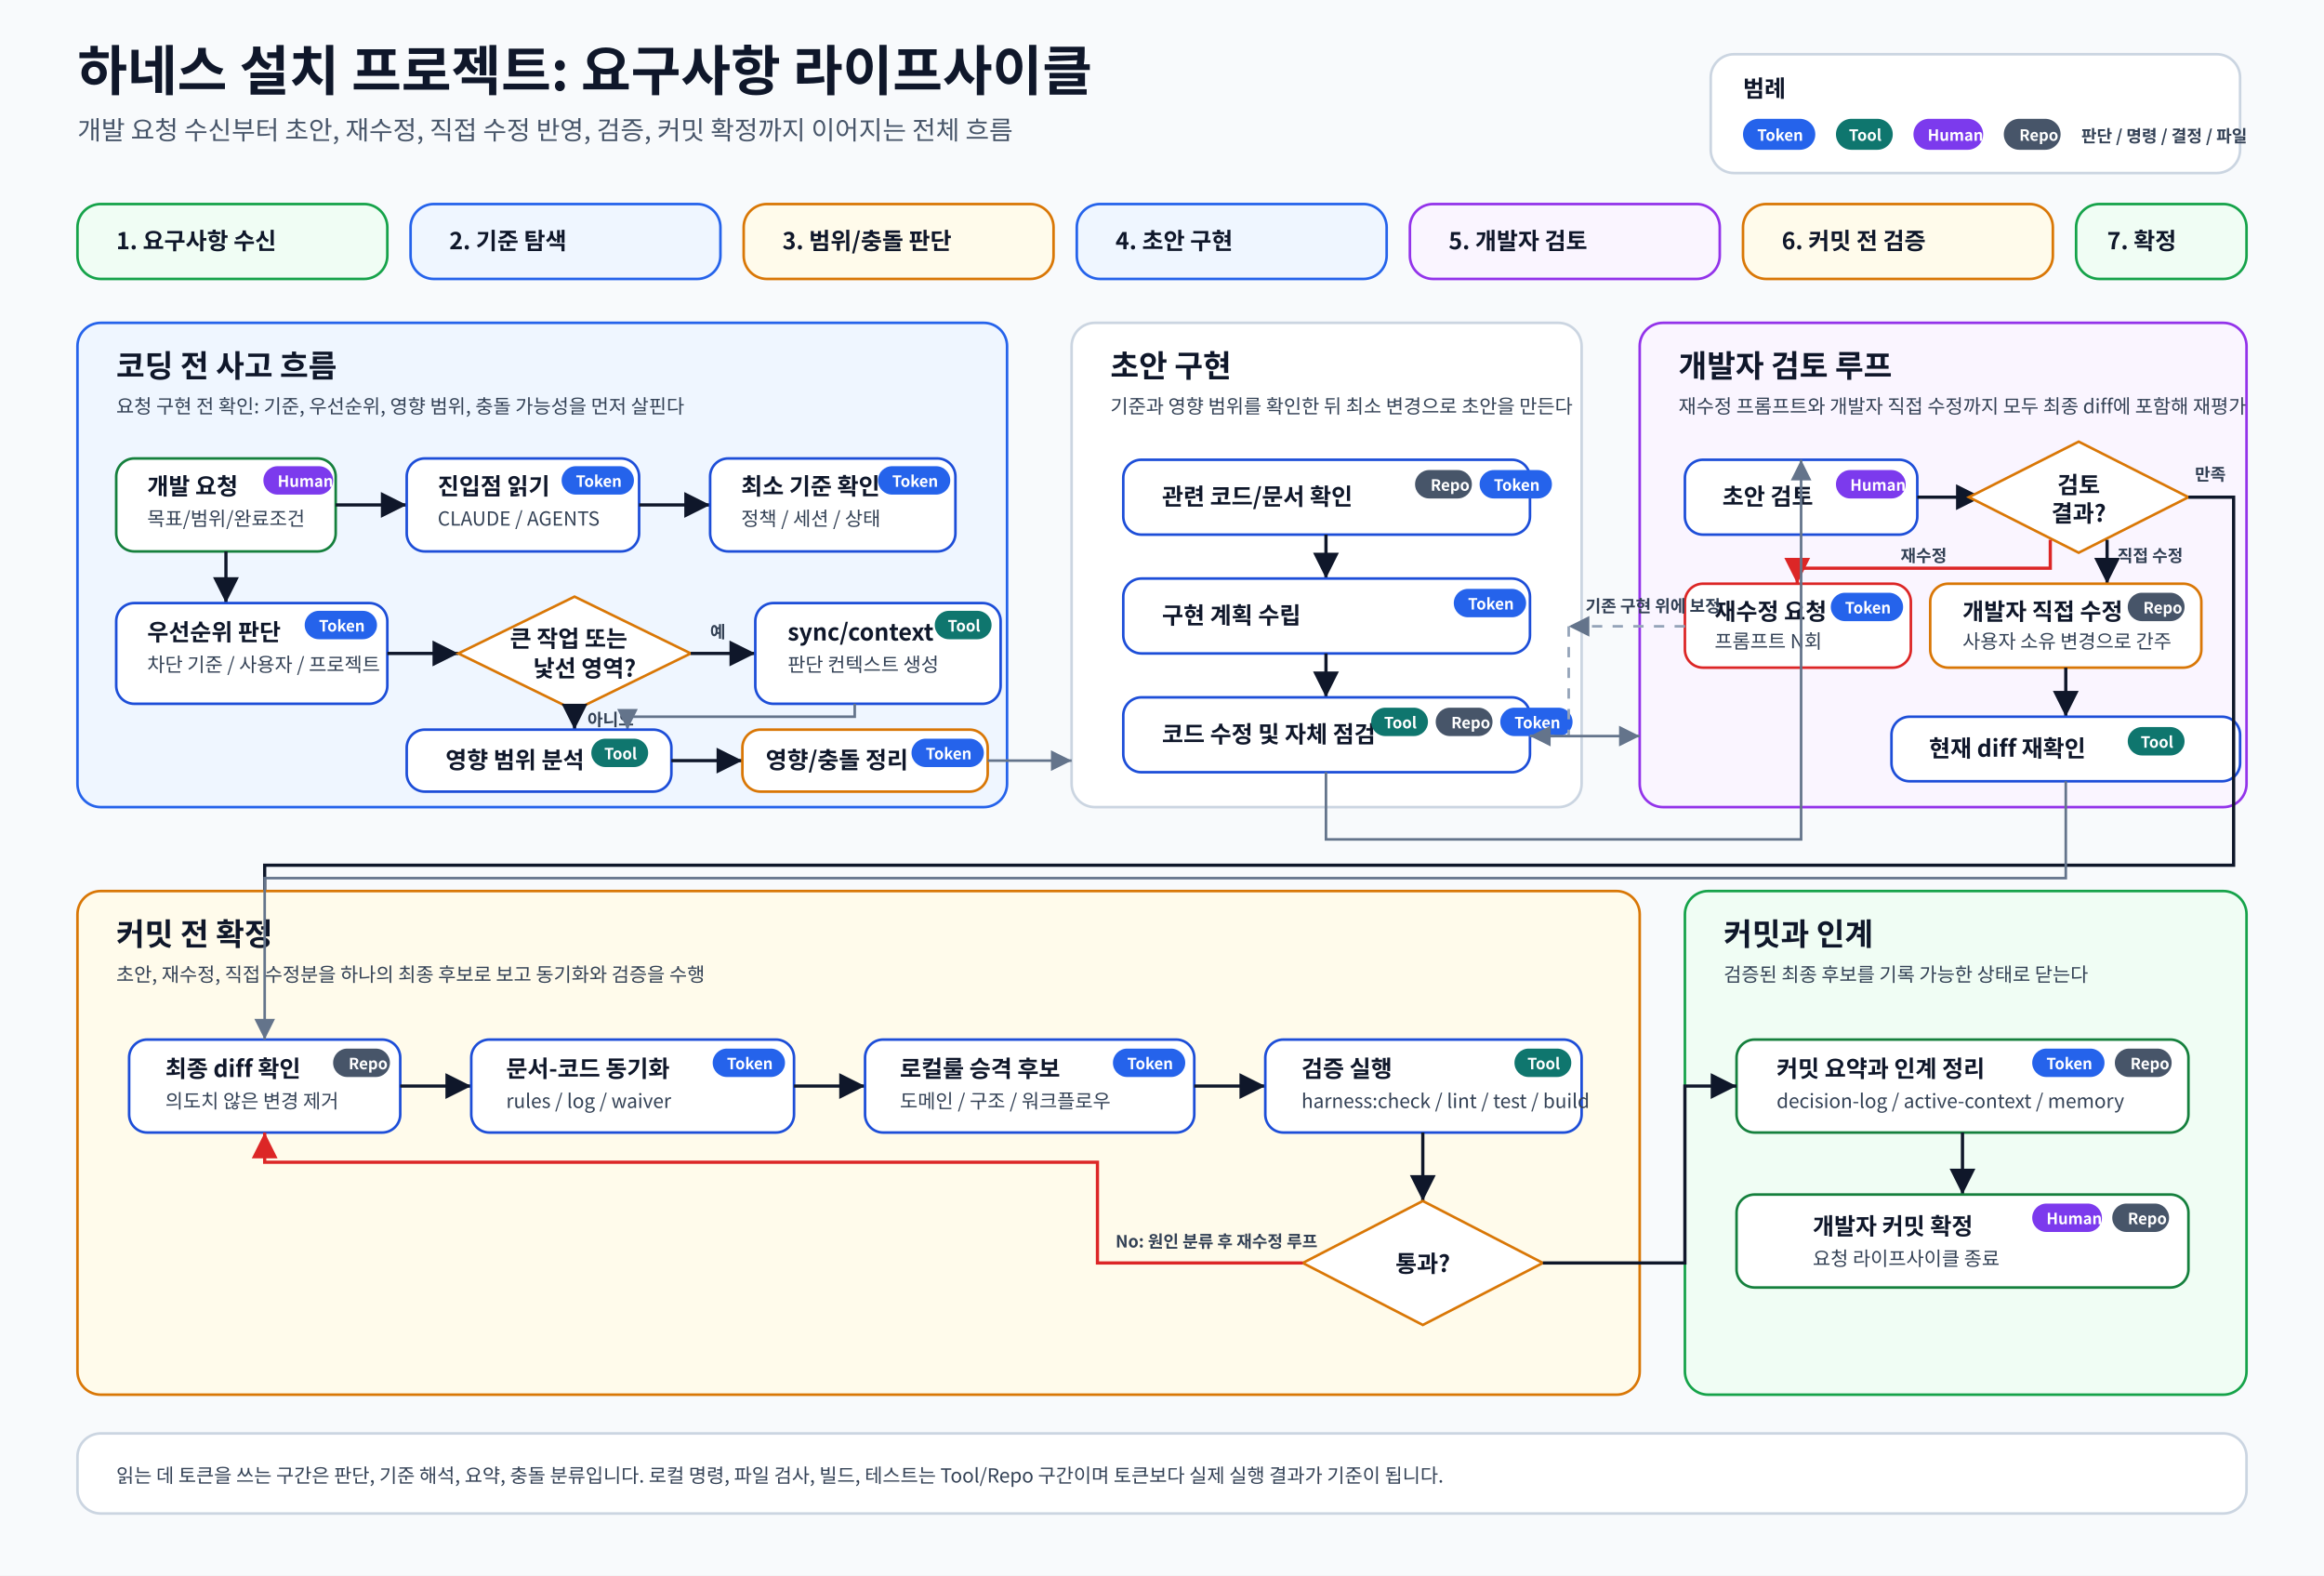
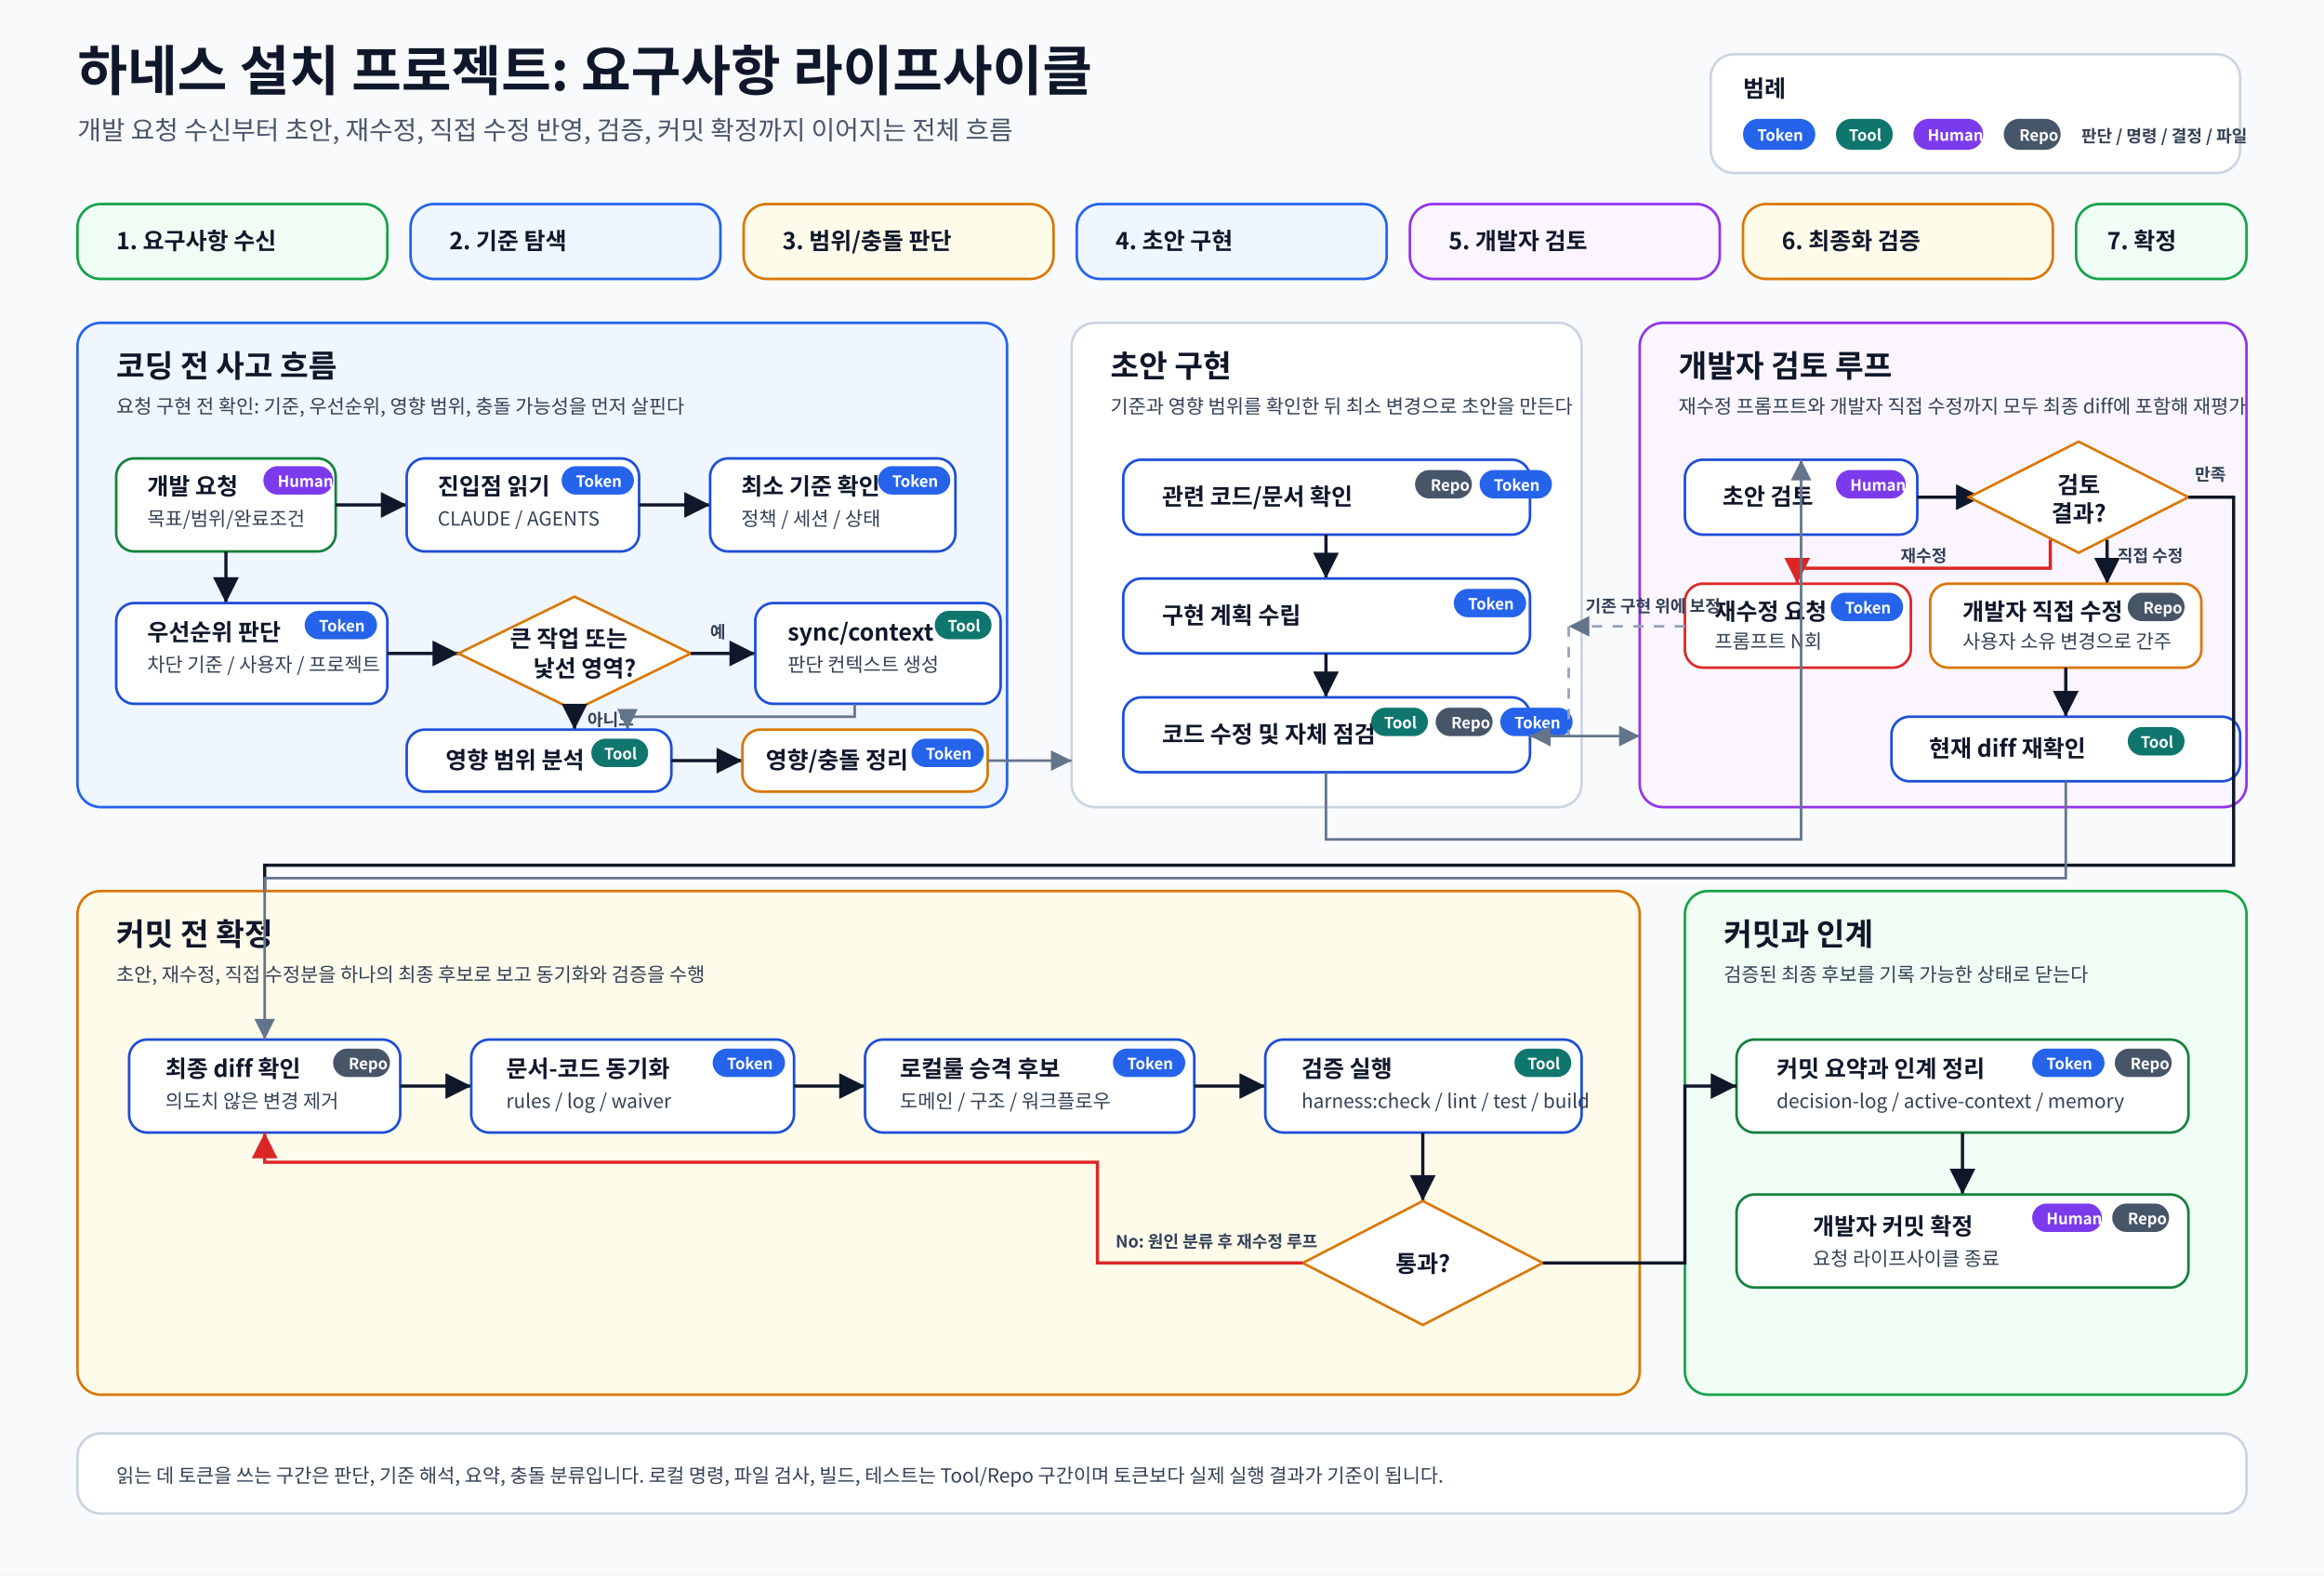
<svg xmlns="http://www.w3.org/2000/svg" width="100%" height="100%" viewBox="0 0 1800 1220" preserveAspectRatio="xMidYMid meet" style="display:block;width:100%;height:100%;max-width:100%;max-height:100vh;" role="img" aria-labelledby="title desc">
  <defs>
    <style>
      .bg { fill: #f8fafc; }
      .panel { fill: #ffffff; stroke: #cbd5e1; stroke-width: 2; rx: 18; }
      .panel-blue { fill: #eff6ff; stroke: #2563eb; stroke-width: 2; rx: 18; }
      .panel-green { fill: #f0fdf4; stroke: #16a34a; stroke-width: 2; rx: 18; }
      .panel-amber { fill: #fffbeb; stroke: #d97706; stroke-width: 2; rx: 18; }
      .panel-purple { fill: #faf5ff; stroke: #9333ea; stroke-width: 2; rx: 18; }
      .node { fill: #ffffff; stroke: #1d4ed8; stroke-width: 2; rx: 14; }
      .node-green { fill: #ffffff; stroke: #15803d; stroke-width: 2; rx: 14; }
      .node-amber { fill: #ffffff; stroke: #d97706; stroke-width: 2; rx: 14; }
      .node-red { fill: #ffffff; stroke: #dc2626; stroke-width: 2; rx: 14; }
      .diamond { fill: #ffffff; stroke: #d97706; stroke-width: 2; }
      .title { font: 800 42px "Apple SD Gothic Neo", "Noto Sans CJK KR", Arial, sans-serif; fill: #0f172a; }
      .subtitle { font: 500 20px "Apple SD Gothic Neo", "Noto Sans CJK KR", Arial, sans-serif; fill: #475569; }
      .section { font: 800 24px "Apple SD Gothic Neo", "Noto Sans CJK KR", Arial, sans-serif; fill: #0f172a; }
      .label { font: 700 18px "Apple SD Gothic Neo", "Noto Sans CJK KR", Arial, sans-serif; fill: #0f172a; }
      .small { font: 500 15px "Apple SD Gothic Neo", "Noto Sans CJK KR", Arial, sans-serif; fill: #334155; }
      .tiny { font: 700 13px "Apple SD Gothic Neo", "Noto Sans CJK KR", Arial, sans-serif; fill: #334155; }
      .phase { font: 800 18px "Apple SD Gothic Neo", "Noto Sans CJK KR", Arial, sans-serif; fill: #0f172a; }
      .badge-text { font: 800 12px "Apple SD Gothic Neo", "Noto Sans CJK KR", Arial, sans-serif; fill: #ffffff; }
      .arrow { stroke: #0f172a; stroke-width: 2.5; fill: none; marker-end: url(#arrow); }
      .arrow-soft { stroke: #64748b; stroke-width: 2; fill: none; marker-end: url(#arrow-soft); }
      .arrow-red { stroke: #dc2626; stroke-width: 2.5; fill: none; marker-end: url(#arrow-red); }
      .dash { stroke: #94a3b8; stroke-width: 2; fill: none; stroke-dasharray: 8 8; marker-end: url(#arrow-soft); }
    </style>
    <marker id="arrow" markerWidth="12" markerHeight="12" refX="10" refY="6" orient="auto">
      <path d="M2,2 L10,6 L2,10 Z" fill="#0f172a" />
    </marker>
    <marker id="arrow-soft" markerWidth="12" markerHeight="12" refX="10" refY="6" orient="auto">
      <path d="M2,2 L10,6 L2,10 Z" fill="#64748b" />
    </marker>
    <marker id="arrow-red" markerWidth="12" markerHeight="12" refX="10" refY="6" orient="auto">
      <path d="M2,2 L10,6 L2,10 Z" fill="#dc2626" />
    </marker>
  </defs>
  <rect class="bg" x="0" y="0" width="1800" height="1220" />
  <text class="title" x="60" y="70">하네스 설치 프로젝트: 요구사항 라이프사이클</text>
  <text class="subtitle" x="60" y="108">개발 요청 수신부터 초안, 재수정, 직접 수정 반영, 검증, 커밋 확정까지 이어지는 전체 흐름</text>
  <rect class="panel" x="1325" y="42" width="410" height="92" rx="18" />
  <text class="label" x="1350" y="75">범례</text>
  <rect x="1350" y="92" width="56" height="24" rx="12" fill="#2563eb" />
  <text class="badge-text" x="1361" y="109">Token</text>
  <rect x="1422" y="92" width="44" height="24" rx="12" fill="#0f766e" />
  <text class="badge-text" x="1432" y="109">Tool</text>
  <rect x="1482" y="92" width="54" height="24" rx="12" fill="#7c3aed" />
  <text class="badge-text" x="1493" y="109">Human</text>
  <rect x="1552" y="92" width="44" height="24" rx="12" fill="#475569" />
  <text class="badge-text" x="1564" y="109">Repo</text>
  <text class="tiny" x="1612" y="110">판단 / 명령 / 결정 / 파일</text>
  <g id="phases">
    <rect class="panel-green" x="60" y="158" width="240" height="58" rx="16" />
    <text class="phase" x="90" y="193">1. 요구사항 수신</text>
    <rect class="panel-blue" x="318" y="158" width="240" height="58" rx="16" />
    <text class="phase" x="348" y="193">2. 기준 탐색</text>
    <rect class="panel-amber" x="576" y="158" width="240" height="58" rx="16" />
    <text class="phase" x="606" y="193">3. 범위/충돌 판단</text>
    <rect class="panel-blue" x="834" y="158" width="240" height="58" rx="16" />
    <text class="phase" x="864" y="193">4. 초안 구현</text>
    <rect class="panel-purple" x="1092" y="158" width="240" height="58" rx="16" />
    <text class="phase" x="1122" y="193">5. 개발자 검토</text>
    <rect class="panel-amber" x="1350" y="158" width="240" height="58" rx="16" />
-     <text class="phase" x="1380" y="193">6. 커밋 전 검증</text>
+     <text class="phase" x="1380" y="193">6. 최종화 검증</text>
    <rect class="panel-green" x="1608" y="158" width="132" height="58" rx="16" />
    <text class="phase" x="1632" y="193">7. 확정</text>
  </g>
  <rect class="panel-blue" x="60" y="250" width="720" height="375" rx="18" />
  <text class="section" x="90" y="292">코딩 전 사고 흐름</text>
  <text class="small" x="90" y="320">요청 구현 전 확인: 기준, 우선순위, 영향 범위, 충돌 가능성을 먼저 살핀다</text>
  <rect class="node-green" x="90" y="355" width="170" height="72" rx="14" />
  <text class="label" x="114" y="383">개발 요청</text>
  <text class="small" x="114" y="407">목표/범위/완료조건</text>
  <rect x="204" y="361" width="54" height="22" rx="11" fill="#7c3aed" />
  <text class="badge-text" x="215" y="377">Human</text>
  <path class="arrow" d="M260 391 H315" />
  <rect class="node" x="315" y="355" width="180" height="72" rx="14" />
  <text class="label" x="339" y="383">진입점 읽기</text>
  <text class="small" x="339" y="407">CLAUDE / AGENTS</text>
  <rect x="435" y="361" width="56" height="22" rx="11" fill="#2563eb" />
  <text class="badge-text" x="446" y="377">Token</text>
  <path class="arrow" d="M495 391 H550" />
  <rect class="node" x="550" y="355" width="190" height="72" rx="14" />
  <text class="label" x="574" y="383">최소 기준 확인</text>
  <text class="small" x="574" y="407">정책 / 세션 / 상태</text>
  <rect x="680" y="361" width="56" height="22" rx="11" fill="#2563eb" />
  <text class="badge-text" x="691" y="377">Token</text>
  <path class="arrow" d="M175 427 V467" />
  <rect class="node" x="90" y="467" width="210" height="78" rx="14" />
  <text class="label" x="114" y="496">우선순위 판단</text>
  <text class="small" x="114" y="520">차단 기준 / 사용자 / 프로젝트</text>
  <rect x="236" y="473" width="56" height="22" rx="11" fill="#2563eb" />
  <text class="badge-text" x="247" y="489">Token</text>
  <path class="arrow" d="M300 506 H355" />
  <polygon class="diamond" points="445,462 535,506 445,550 355,506" />
  <text class="label" x="395" y="501">큰 작업 또는</text>
  <text class="label" x="413" y="524">낯선 영역?</text>
  <path class="arrow" d="M535 506 H585" />
  <text class="tiny" x="550" y="494">예</text>
  <rect class="node" x="585" y="467" width="190" height="78" rx="14" />
  <text class="label" x="610" y="496">sync/context</text>
  <text class="small" x="610" y="520">판단 컨텍스트 생성</text>
  <rect x="724" y="473" width="44" height="22" rx="11" fill="#0f766e" />
  <text class="badge-text" x="734" y="489">Tool</text>
  <path class="arrow" d="M445 550 V565" />
  <text class="tiny" x="455" y="562">아니오</text>
  <path class="arrow-soft" d="M662 545 V555 H486 V565" />
  <rect class="node" x="315" y="565" width="205" height="48" rx="14" />
  <text class="label" x="345" y="595">영향 범위 분석</text>
  <rect x="458" y="572" width="44" height="22" rx="11" fill="#0f766e" />
  <text class="badge-text" x="468" y="588">Tool</text>
  <path class="arrow" d="M520 589 H575" />
  <rect class="node-amber" x="575" y="565" width="190" height="48" rx="14" />
  <text class="label" x="593" y="595">영향/충돌 정리</text>
  <rect x="706" y="572" width="56" height="22" rx="11" fill="#2563eb" />
  <text class="badge-text" x="717" y="588">Token</text>
  <rect class="panel" x="830" y="250" width="395" height="375" rx="18" />
  <text class="section" x="860" y="292">초안 구현</text>
  <text class="small" x="860" y="320">기준과 영향 범위를 확인한 뒤 최소 변경으로 초안을 만든다</text>
  <rect class="node" x="870" y="356" width="315" height="58" rx="14" />
  <text class="label" x="900" y="391">관련 코드/문서 확인</text>
  <rect x="1096" y="364" width="44" height="22" rx="11" fill="#475569" />
  <text class="badge-text" x="1108" y="380">Repo</text>
  <rect x="1146" y="364" width="56" height="22" rx="11" fill="#2563eb" />
  <text class="badge-text" x="1157" y="380">Token</text>
  <path class="arrow" d="M1027 414 V448" />
  <rect class="node" x="870" y="448" width="315" height="58" rx="14" />
  <text class="label" x="900" y="483">구현 계획 수립</text>
  <rect x="1126" y="456" width="56" height="22" rx="11" fill="#2563eb" />
  <text class="badge-text" x="1137" y="472">Token</text>
  <path class="arrow" d="M1027 506 V540" />
  <rect class="node" x="870" y="540" width="315" height="58" rx="14" />
  <text class="label" x="900" y="575">코드 수정 및 자체 점검</text>
  <rect x="1062" y="548" width="44" height="22" rx="11" fill="#0f766e" />
  <text class="badge-text" x="1072" y="564">Tool</text>
  <rect x="1112" y="548" width="44" height="22" rx="11" fill="#475569" />
  <text class="badge-text" x="1124" y="564">Repo</text>
  <rect x="1162" y="548" width="56" height="22" rx="11" fill="#2563eb" />
  <text class="badge-text" x="1173" y="564">Token</text>
  <rect class="panel-purple" x="1270" y="250" width="470" height="375" rx="18" />
  <text class="section" x="1300" y="292">개발자 검토 루프</text>
  <text class="small" x="1300" y="320">재수정 프롬프트와 개발자 직접 수정까지 모두 최종 diff에 포함해 재평가</text>
  <rect class="node" x="1305" y="356" width="180" height="58" rx="14" />
  <text class="label" x="1334" y="391">초안 검토</text>
  <rect x="1422" y="364" width="54" height="22" rx="11" fill="#7c3aed" />
  <text class="badge-text" x="1433" y="380">Human</text>
  <path class="arrow" d="M1485 385 H1535" />
  <polygon class="diamond" points="1610,342 1695,385 1610,428 1525,385" />
  <text class="label" x="1610" y="382" text-anchor="middle">검토</text>
  <text class="label" x="1610" y="404" text-anchor="middle">결과?</text>
  <path class="arrow-red" d="M1588 418 V440 H1392 V452" />
  <text class="tiny" x="1472" y="435">재수정</text>
  <rect class="node-red" x="1305" y="452" width="175" height="65" rx="14" />
  <text class="label" x="1328" y="480">재수정 요청</text>
  <text class="small" x="1328" y="502">프롬프트 N회</text>
  <rect x="1418" y="459" width="56" height="22" rx="11" fill="#2563eb" />
  <text class="badge-text" x="1429" y="475">Token</text>
  <path class="dash" d="M1305 485 H1215" />
  <text class="tiny" x="1228" y="474">기존 구현 위에 보정</text>
  <path class="dash" d="M1215 485 V570 H1185" />
  <path class="arrow" d="M1632 418 V452" />
  <text class="tiny" x="1640" y="435">직접 수정</text>
  <rect class="node-amber" x="1495" y="452" width="210" height="65" rx="14" />
  <text class="label" x="1520" y="480">개발자 직접 수정</text>
  <text class="small" x="1520" y="502">사용자 소유 변경으로 간주</text>
  <rect x="1648" y="459" width="44" height="22" rx="11" fill="#475569" />
  <text class="badge-text" x="1660" y="475">Repo</text>
  <path class="arrow" d="M1600 517 V555" />
  <rect class="node" x="1465" y="555" width="270" height="50" rx="14" />
  <text class="label" x="1494" y="586">현재 diff 재확인</text>
  <rect x="1648" y="563" width="44" height="22" rx="11" fill="#0f766e" />
  <text class="badge-text" x="1658" y="579">Tool</text>
  <path class="arrow" d="M1695 385 H1730 V670 H205 V805" />
  <text class="tiny" x="1700" y="372">만족</text>
  <rect class="panel-amber" x="60" y="690" width="1210" height="390" rx="18" />
  <text class="section" x="90" y="732">커밋 전 확정</text>
  <text class="small" x="90" y="760">초안, 재수정, 직접 수정분을 하나의 최종 후보로 보고 동기화와 검증을 수행</text>
  <rect class="node" x="100" y="805" width="210" height="72" rx="14" />
  <text class="label" x="128" y="834">최종 diff 확인</text>
  <text class="small" x="128" y="858">의도치 않은 변경 제거</text>
  <rect x="258" y="812" width="44" height="22" rx="11" fill="#475569" />
  <text class="badge-text" x="270" y="828">Repo</text>
  <path class="arrow" d="M310 841 H365" />
  <rect class="node" x="365" y="805" width="250" height="72" rx="14" />
  <text class="label" x="392" y="834">문서-코드 동기화</text>
  <text class="small" x="392" y="858">rules / log / waiver</text>
  <rect x="552" y="812" width="56" height="22" rx="11" fill="#2563eb" />
  <text class="badge-text" x="563" y="828">Token</text>
  <path class="arrow" d="M615 841 H670" />
  <rect class="node" x="670" y="805" width="255" height="72" rx="14" />
  <text class="label" x="697" y="834">로컬룰 승격 후보</text>
  <text class="small" x="697" y="858">도메인 / 구조 / 워크플로우</text>
  <rect x="862" y="812" width="56" height="22" rx="11" fill="#2563eb" />
  <text class="badge-text" x="873" y="828">Token</text>
  <path class="arrow" d="M925 841 H980" />
  <rect class="node" x="980" y="805" width="245" height="72" rx="14" />
  <text class="label" x="1008" y="834">검증 실행</text>
  <text class="small" x="1008" y="858">harness:check / lint / test / build</text>
  <rect x="1173" y="812" width="44" height="22" rx="11" fill="#0f766e" />
  <text class="badge-text" x="1183" y="828">Tool</text>
  <path class="arrow" d="M1102 877 V930" />
  <polygon class="diamond" points="1102,930 1195,978 1102,1026 1009,978" />
  <text class="label" x="1102" y="985" text-anchor="middle">통과?</text>
  <path class="arrow-red" d="M1009 978 H850 V900 H205 V877" />
  <text class="tiny" x="864" y="966">No: 원인 분류 후 재수정 루프</text>
  <rect class="panel-green" x="1305" y="690" width="435" height="390" rx="18" />
  <text class="section" x="1335" y="732">커밋과 인계</text>
  <text class="small" x="1335" y="760">검증된 최종 후보를 기록 가능한 상태로 닫는다</text>
  <rect class="node-green" x="1345" y="805" width="350" height="72" rx="14" />
  <path class="arrow" d="M1195 978 H1305 V841 H1345" />
  <text class="label" x="1376" y="834">커밋 요약과 인계 정리</text>
  <text class="small" x="1376" y="858">decision-log / active-context / memory</text>
  <rect x="1574" y="812" width="56" height="22" rx="11" fill="#2563eb" />
  <text class="badge-text" x="1585" y="828">Token</text>
  <rect x="1638" y="812" width="44" height="22" rx="11" fill="#475569" />
  <text class="badge-text" x="1650" y="828">Repo</text>
  <path class="arrow" d="M1520 877 V925" />
  <rect class="node-green" x="1345" y="925" width="350" height="72" rx="14" />
  <text class="label" x="1404" y="956">개발자 커밋 확정</text>
  <text class="small" x="1404" y="980">요청 라이프사이클 종료</text>
  <rect x="1574" y="932" width="54" height="22" rx="11" fill="#7c3aed" />
  <text class="badge-text" x="1585" y="948">Human</text>
  <rect x="1636" y="932" width="44" height="22" rx="11" fill="#475569" />
  <text class="badge-text" x="1648" y="948">Repo</text>
  <path class="arrow-soft" d="M765 589 H830" />
  <path class="arrow-soft" d="M1185 570 H1270" />
  <path class="arrow-soft" d="M1600 605 V680 H205 V805" />
  <path class="arrow-soft" d="M1027 598 V650 H1395 V356" />
  <rect class="panel" x="60" y="1110" width="1680" height="62" rx="16" />
  <text class="small" x="90" y="1148">읽는 데 토큰을 쓰는 구간은 판단, 기준 해석, 요약, 충돌 분류입니다. 로컬 명령, 파일 검사, 빌드, 테스트는 Tool/Repo 구간이며 토큰보다 실제 실행 결과가 기준이 됩니다.</text>
</svg>
